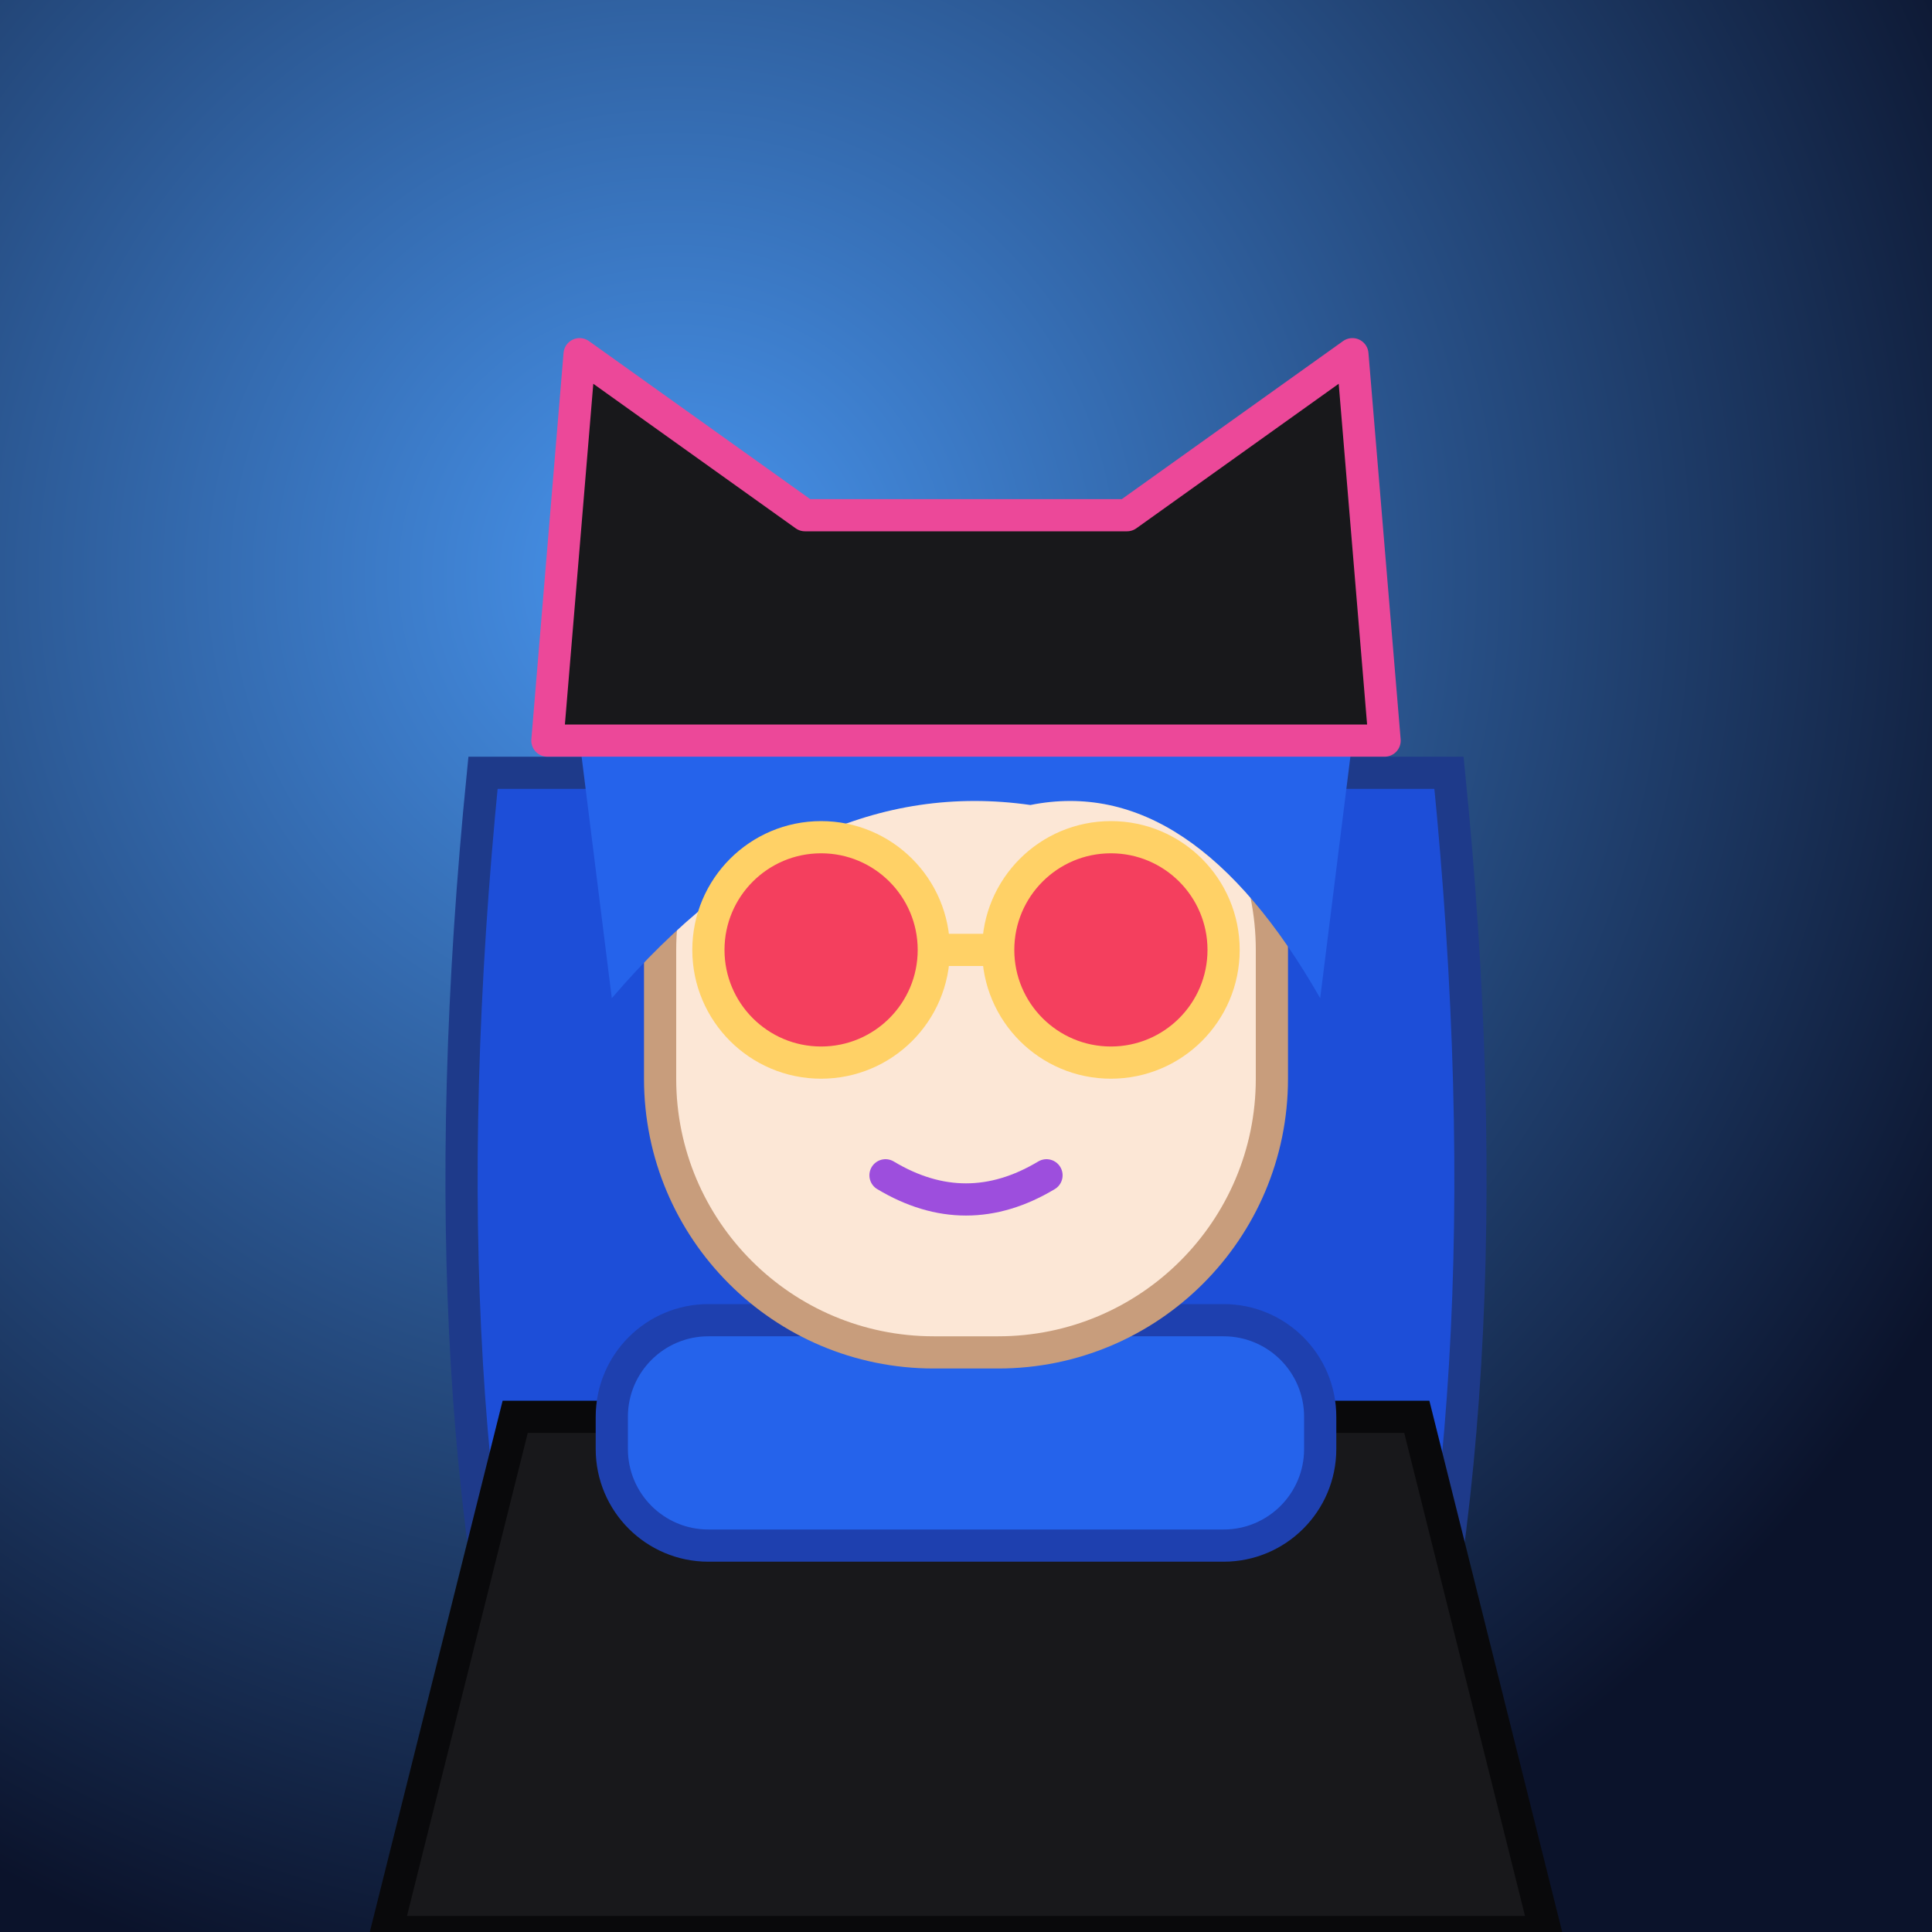
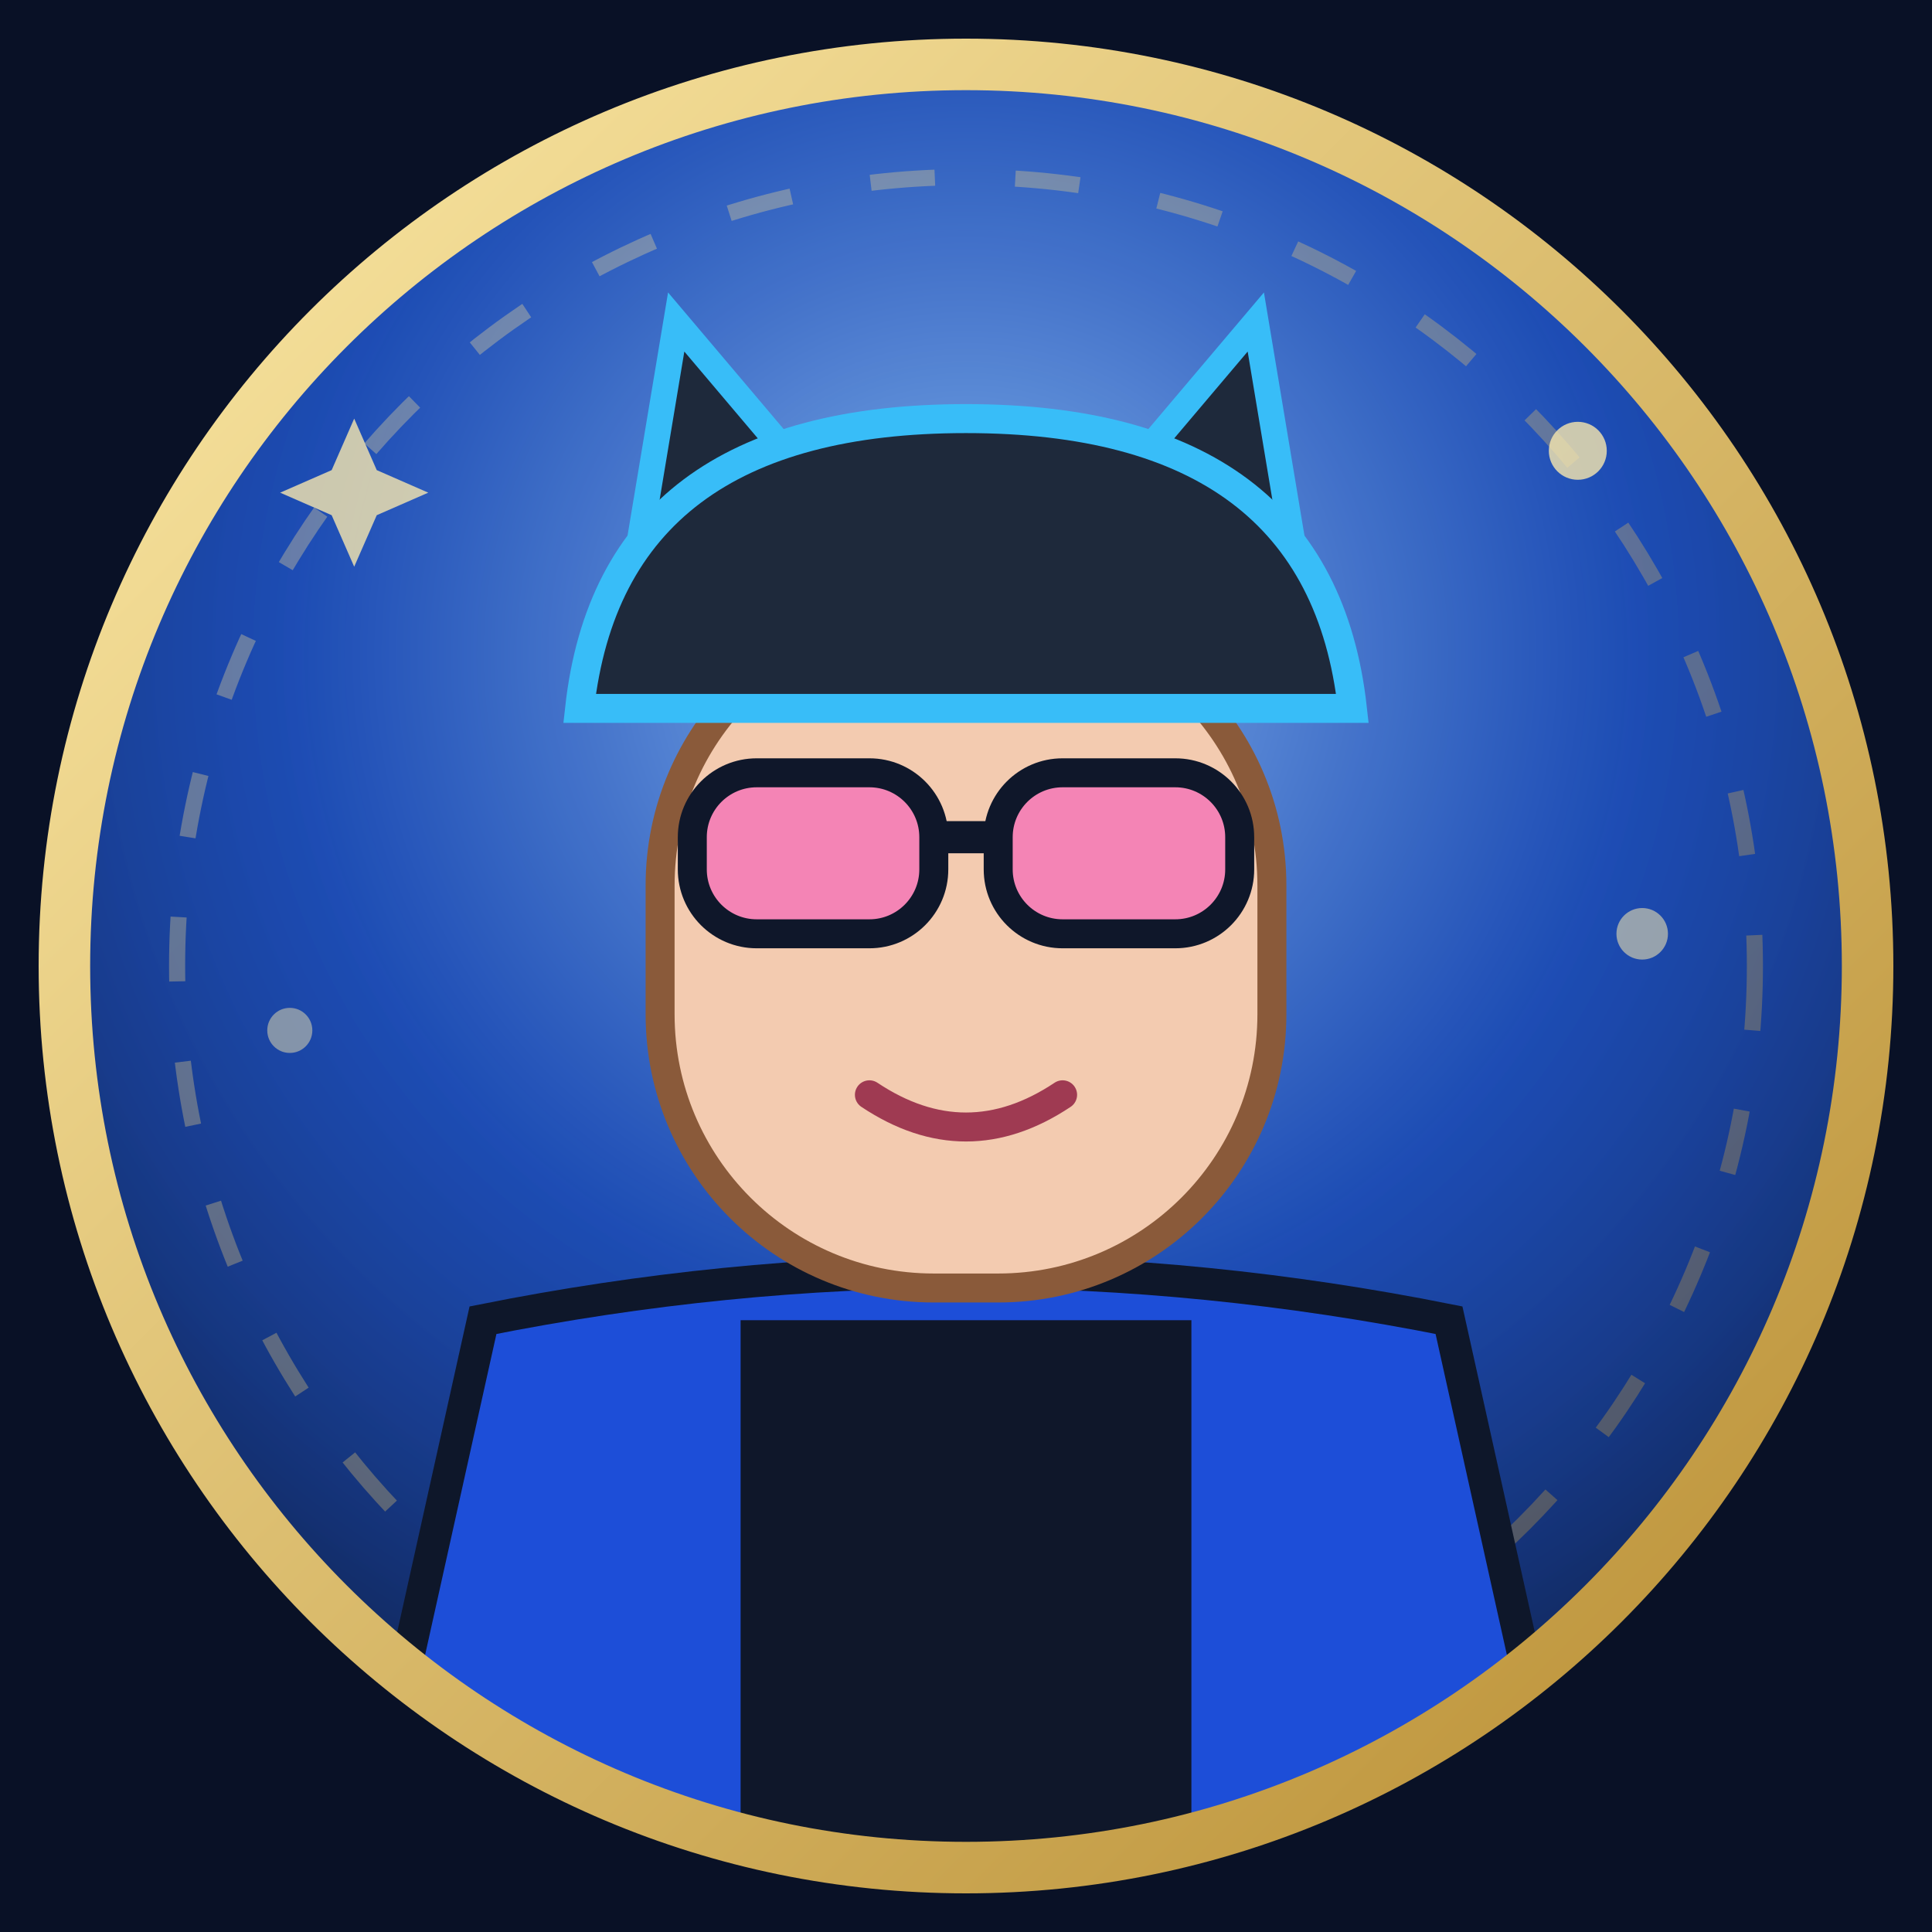
- <svg xmlns="http://www.w3.org/2000/svg" viewBox="0 0 120 120">
+ <svg xmlns="http://www.w3.org/2000/svg" viewBox="0 0 120 120" width="120" height="120">
  <defs>
-     <radialGradient id="bg" cx="35%" cy="30%" r="75%">
-       <stop offset="0%" stop-color="#4895ef" />
-       <stop offset="100%" stop-color="#0b132b" />
+     <radialGradient id="avhopefortniteBg" cx="50%" cy="34%" r="72%">
+       <stop offset="0%" stop-color="#93c5fd" stop-opacity="0.92" />
+       <stop offset="48%" stop-color="#2563eb" stop-opacity="0.72" />
+       <stop offset="100%" stop-color="#091126" />
    </radialGradient>
+     <linearGradient id="avhopefortniteGold" x1="0" y1="0" x2="1" y2="1">
+       <stop offset="0%" stop-color="#fce9a6" />
+       <stop offset="100%" stop-color="#b88d32" />
+     </linearGradient>
+     <clipPath id="avhopefortniteClip">
+       <circle cx="60" cy="60" r="56" />
+     </clipPath>
  </defs>
-   <rect width="120" height="120" fill="url(#bg)" />
-   <path d="M30 48 Q26 88 34 115 L86 115 Q94 88 90 48 Z" fill="#1d4ed8" stroke="#1e3a8a" stroke-width="2" />
-   <path d="M24 120 L32 88 L88 88 L96 120 Z" fill="#18181b" stroke="#09090b" stroke-width="2" />
-   <rect x="38" y="82" width="44" height="14" rx="6" fill="#2563eb" stroke="#1e40af" stroke-width="2" />
-   <rect x="41" y="42" width="38" height="42" rx="17" fill="#fce7d6" stroke="#c89d7c" stroke-width="2" />
-   <path d="M36 46 Q46 34 60 36 Q74 34 84 46 L82 62 Q74 48 64 50 Q50 48 38 62 Z" fill="#2563eb" />
-   <path d="M34 46 L36 22 L50 32 L70 32 L84 22 L86 46 Z" fill="#18181b" stroke="#ec4899" stroke-width="2" stroke-linejoin="round" />
-   <circle cx="51" cy="59" r="7" fill="#f43f5e" stroke="#ffd166" stroke-width="2" />
-   <circle cx="69" cy="59" r="7" fill="#f43f5e" stroke="#ffd166" stroke-width="2" />
-   <line x1="58" y1="59" x2="62" y2="59" stroke="#ffd166" stroke-width="2" />
-   <path d="M55 73 Q60 76 65 73" fill="none" stroke="#9d4edd" stroke-width="2" stroke-linecap="round" />
+   <rect width="120" height="120" fill="#091126" />
+   <g clip-path="url(#avhopefortniteClip)">
+     <rect width="120" height="120" fill="url(#avhopefortniteBg)" />
+     <circle cx="60" cy="60" r="49" fill="none" stroke="url(#avhopefortniteGold)" stroke-width="1" stroke-dasharray="4 5" opacity="0.35" />
+     <g fill="#f7e7ae" opacity="0.8">
+       <path d="M22 26 l1.4 3.2 3.2 1.4 -3.2 1.4 -1.4 3.2 -1.4 -3.2 -3.2 -1.4 3.2 -1.4 Z" />
+       <circle cx="98" cy="28" r="1.8" />
+       <circle cx="18" cy="64" r="1.4" opacity="0.6" />
+       <circle cx="102" cy="58" r="1.6" opacity="0.7" />
+     </g>
+     <path d="M22 118 L30 82 Q60 76 90 82 L98 118 Z" fill="#1d4ed8" stroke="#0e172a" stroke-width="2" />
+     <rect x="46" y="82" width="28" height="36" fill="#0f172a" />
+     <rect x="41" y="38" width="38" height="42" rx="17" fill="#f3cbb0" stroke="#8a5a3a" stroke-width="1.8" />
+     <polygon points="39,38 42,20 53,33" fill="#1e293b" stroke="#38bdf8" stroke-width="1.6" />
+     <polygon points="81,38 78,20 67,33" fill="#1e293b" stroke="#38bdf8" stroke-width="1.6" />
+     <path d="M36 44 Q38 26 60 26 Q82 26 84 44 Z" fill="#1e293b" stroke="#38bdf8" stroke-width="1.8" />
+     <rect x="43" y="48" width="15" height="10" rx="4" fill="#f472b6" fill-opacity="0.8" stroke="#0f172a" stroke-width="1.8" />
+     <rect x="62" y="48" width="15" height="10" rx="4" fill="#f472b6" fill-opacity="0.8" stroke="#0f172a" stroke-width="1.8" />
+     <line x1="58" y1="52" x2="62" y2="52" stroke="#0f172a" stroke-width="2" />
+     <path d="M54 68 Q60 72 66 68" fill="none" stroke="#9f3a52" stroke-width="1.8" stroke-linecap="round" />
+   </g>
+   <circle cx="60" cy="60" r="56" fill="none" stroke="url(#avhopefortniteGold)" stroke-width="3.2" />
</svg>
